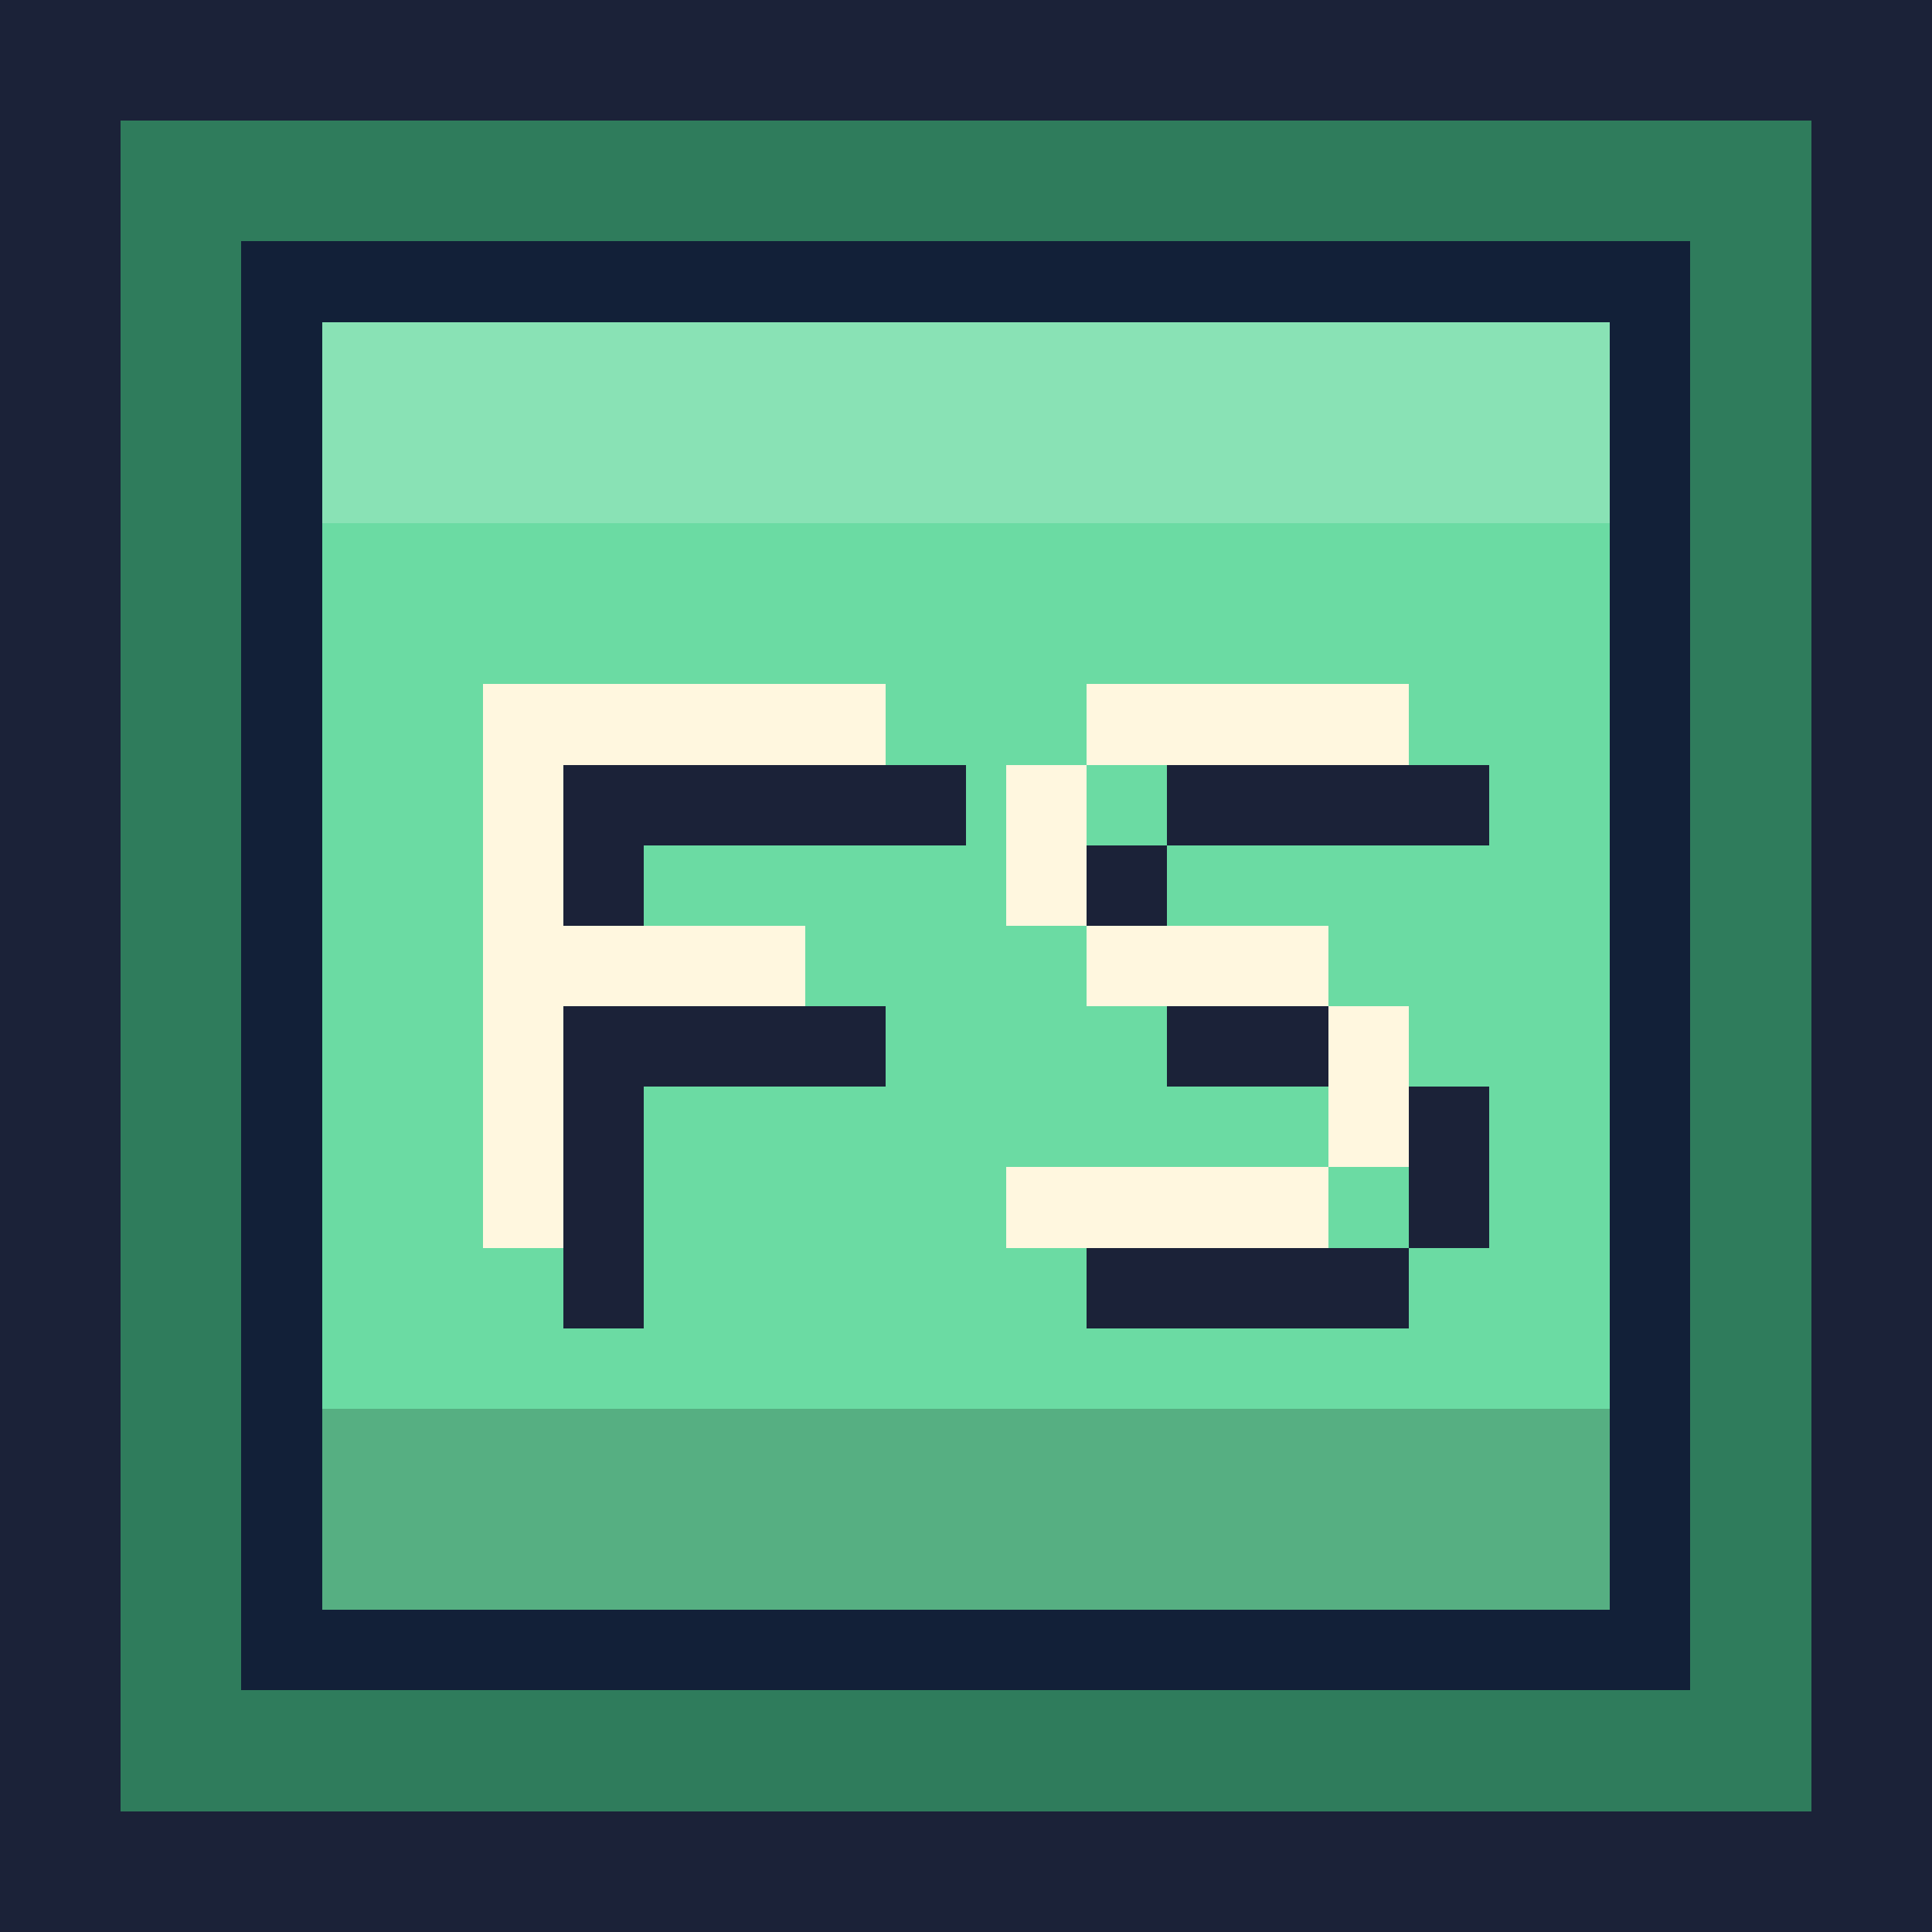
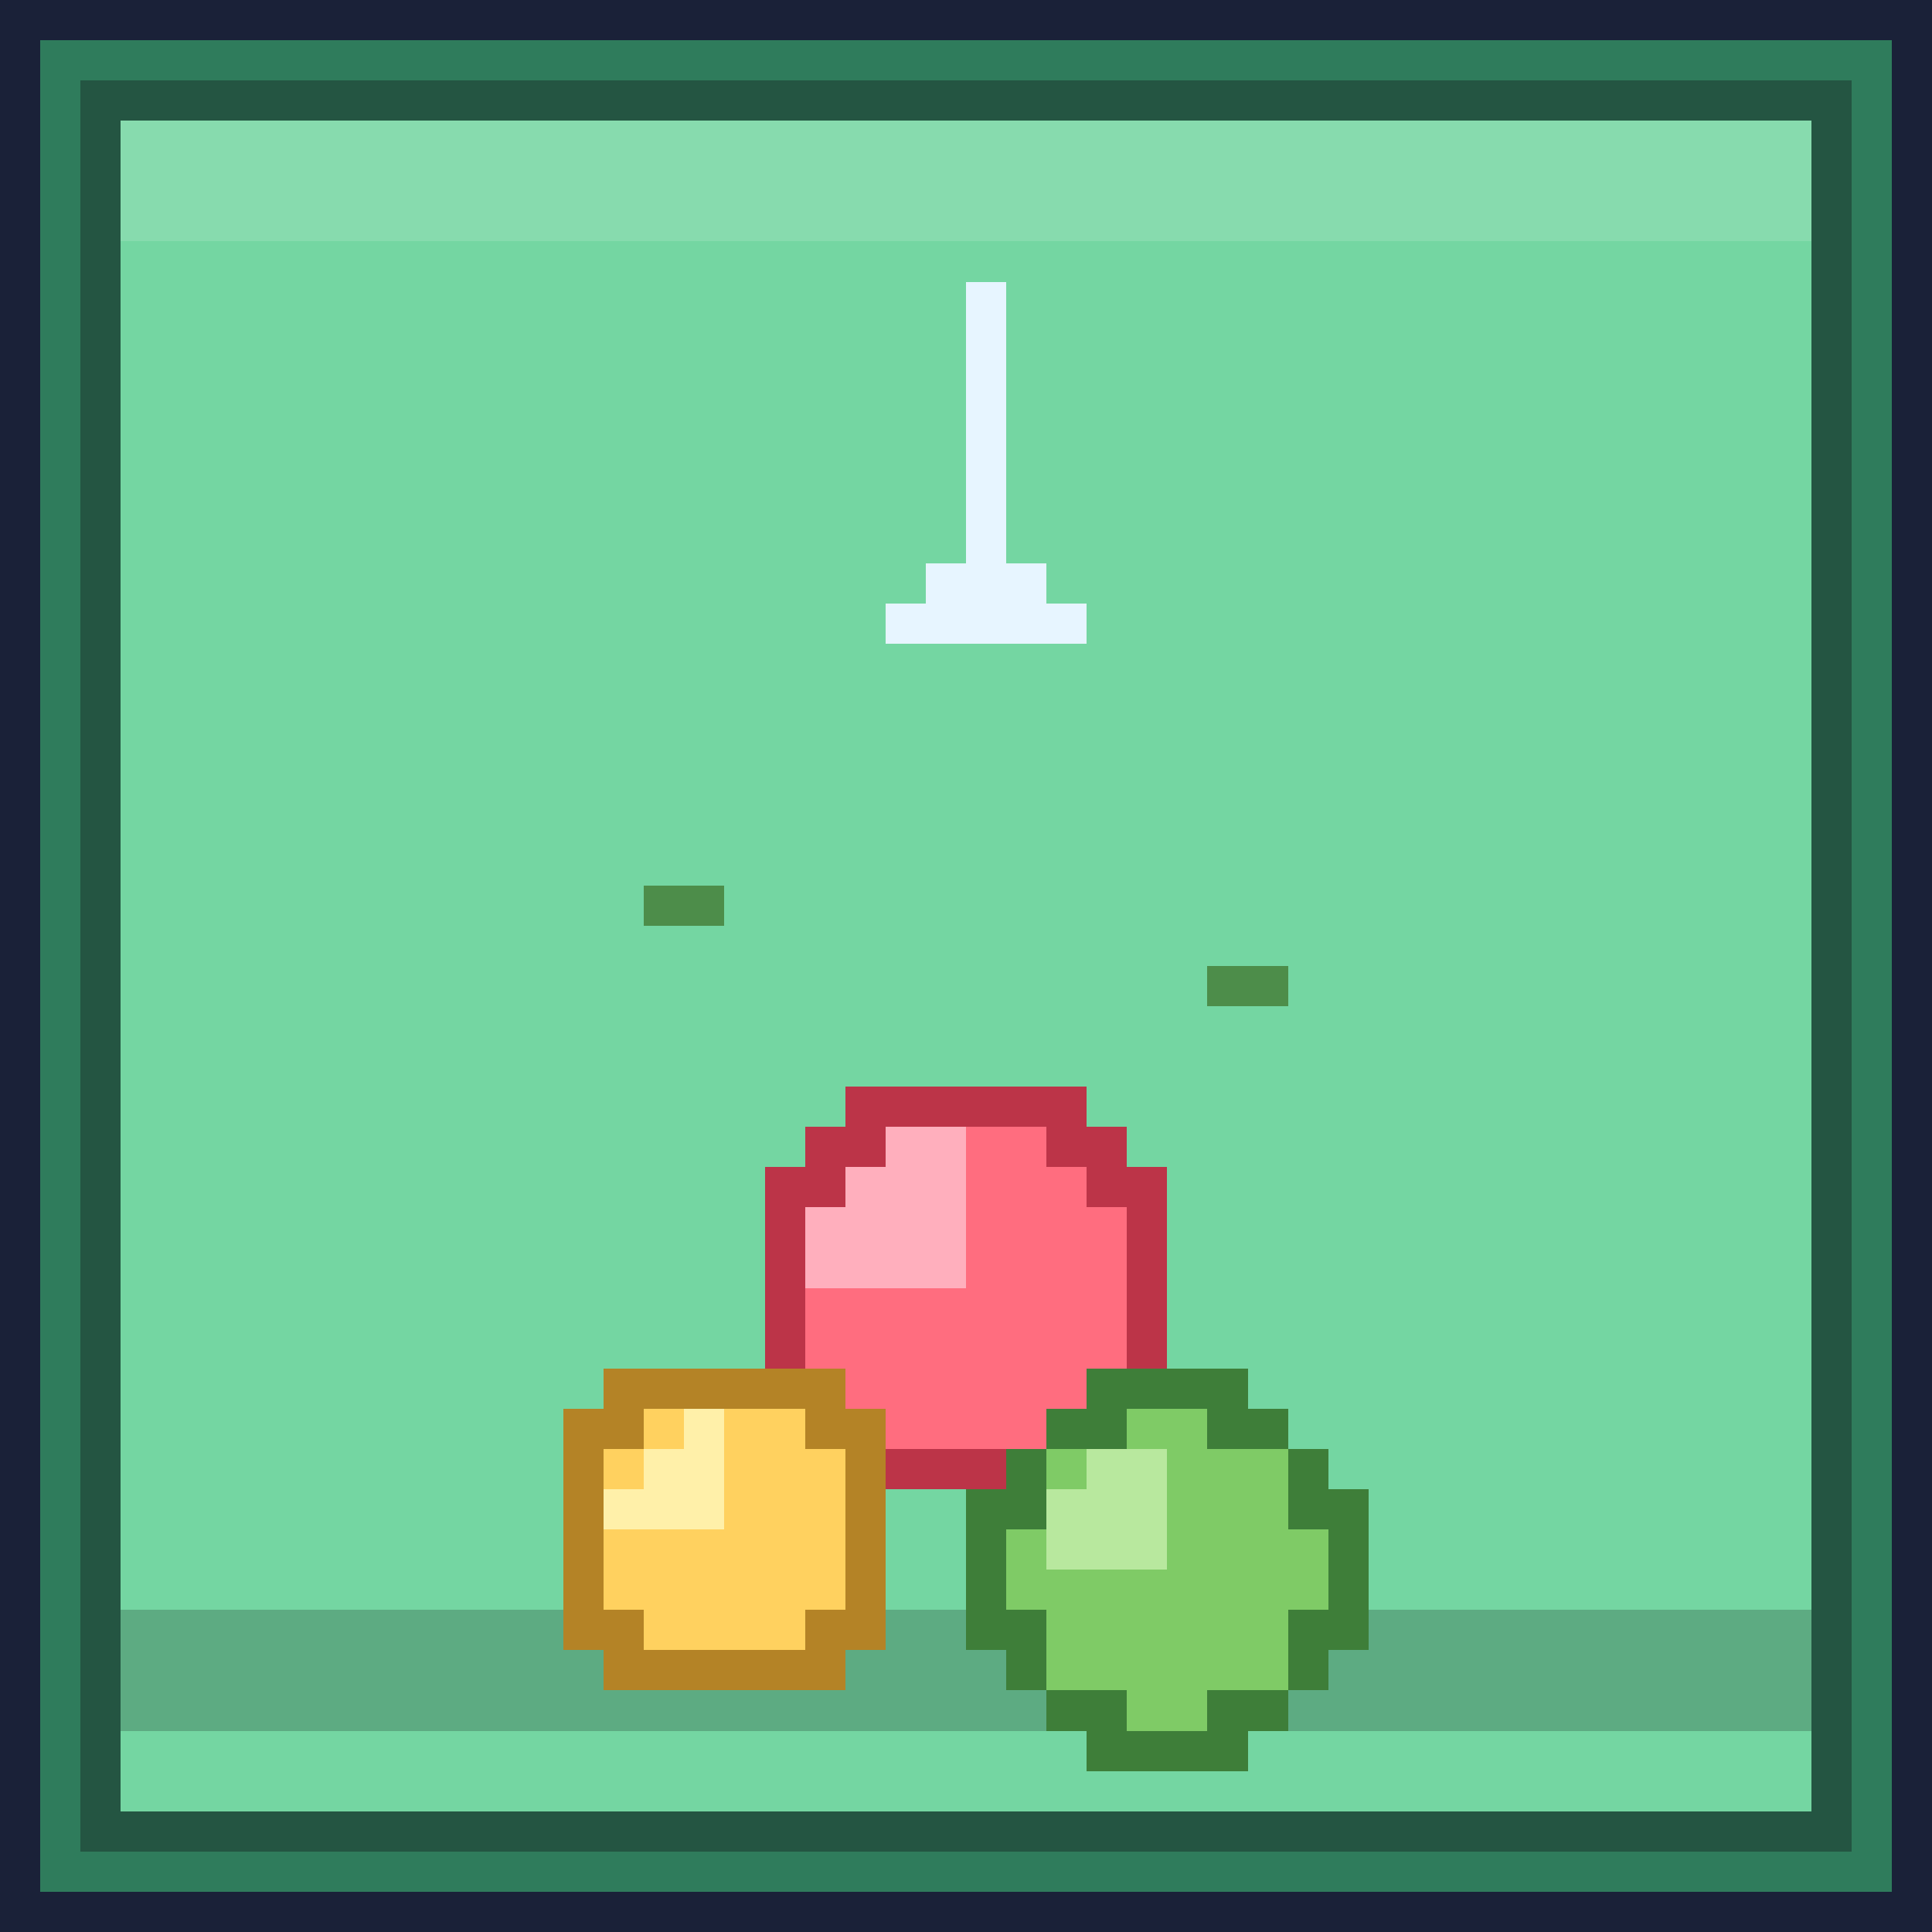
<svg xmlns="http://www.w3.org/2000/svg" viewBox="0 0 96 96" shape-rendering="crispEdges" role="img">
-   <rect x="0" y="0" width="96" height="96" fill="#1b2238" />
-   <rect x="6" y="6" width="84" height="84" fill="#2f7c5c" />
-   <rect x="12" y="12" width="72" height="72" fill="#122038" />
-   <rect x="16" y="16" width="64" height="64" fill="#6bdba3" />
-   <rect x="16" y="16" width="64" height="10" fill="#ffffff33" />
-   <rect x="16" y="70" width="64" height="10" fill="#00000033" />
-   <rect x="28" y="38" width="4" height="4" fill="#1b2238" />
-   <rect x="24" y="34" width="4" height="4" fill="#fff7df" />
-   <rect x="32" y="38" width="4" height="4" fill="#1b2238" />
-   <rect x="28" y="34" width="4" height="4" fill="#fff7df" />
-   <rect x="36" y="38" width="4" height="4" fill="#1b2238" />
-   <rect x="32" y="34" width="4" height="4" fill="#fff7df" />
-   <rect x="40" y="38" width="4" height="4" fill="#1b2238" />
-   <rect x="36" y="34" width="4" height="4" fill="#fff7df" />
-   <rect x="44" y="38" width="4" height="4" fill="#1b2238" />
-   <rect x="40" y="34" width="4" height="4" fill="#fff7df" />
-   <rect x="28" y="42" width="4" height="4" fill="#1b2238" />
-   <rect x="24" y="38" width="4" height="4" fill="#fff7df" />
-   <rect x="28" y="46" width="4" height="4" fill="#1b2238" />
-   <rect x="24" y="42" width="4" height="4" fill="#fff7df" />
-   <rect x="28" y="50" width="4" height="4" fill="#1b2238" />
-   <rect x="24" y="46" width="4" height="4" fill="#fff7df" />
-   <rect x="32" y="50" width="4" height="4" fill="#1b2238" />
-   <rect x="28" y="46" width="4" height="4" fill="#fff7df" />
-   <rect x="36" y="50" width="4" height="4" fill="#1b2238" />
-   <rect x="32" y="46" width="4" height="4" fill="#fff7df" />
-   <rect x="40" y="50" width="4" height="4" fill="#1b2238" />
-   <rect x="36" y="46" width="4" height="4" fill="#fff7df" />
-   <rect x="28" y="54" width="4" height="4" fill="#1b2238" />
-   <rect x="24" y="50" width="4" height="4" fill="#fff7df" />
-   <rect x="28" y="58" width="4" height="4" fill="#1b2238" />
-   <rect x="24" y="54" width="4" height="4" fill="#fff7df" />
-   <rect x="28" y="62" width="4" height="4" fill="#1b2238" />
-   <rect x="24" y="58" width="4" height="4" fill="#fff7df" />
-   <rect x="58" y="38" width="4" height="4" fill="#1b2238" />
-   <rect x="54" y="34" width="4" height="4" fill="#fff7df" />
-   <rect x="62" y="38" width="4" height="4" fill="#1b2238" />
-   <rect x="58" y="34" width="4" height="4" fill="#fff7df" />
-   <rect x="66" y="38" width="4" height="4" fill="#1b2238" />
-   <rect x="62" y="34" width="4" height="4" fill="#fff7df" />
-   <rect x="70" y="38" width="4" height="4" fill="#1b2238" />
-   <rect x="66" y="34" width="4" height="4" fill="#fff7df" />
-   <rect x="54" y="42" width="4" height="4" fill="#1b2238" />
-   <rect x="50" y="38" width="4" height="4" fill="#fff7df" />
-   <rect x="54" y="46" width="4" height="4" fill="#1b2238" />
-   <rect x="50" y="42" width="4" height="4" fill="#fff7df" />
-   <rect x="58" y="50" width="4" height="4" fill="#1b2238" />
-   <rect x="54" y="46" width="4" height="4" fill="#fff7df" />
-   <rect x="62" y="50" width="4" height="4" fill="#1b2238" />
-   <rect x="58" y="46" width="4" height="4" fill="#fff7df" />
-   <rect x="66" y="50" width="4" height="4" fill="#1b2238" />
-   <rect x="62" y="46" width="4" height="4" fill="#fff7df" />
-   <rect x="70" y="54" width="4" height="4" fill="#1b2238" />
-   <rect x="66" y="50" width="4" height="4" fill="#fff7df" />
-   <rect x="70" y="58" width="4" height="4" fill="#1b2238" />
-   <rect x="66" y="54" width="4" height="4" fill="#fff7df" />
-   <rect x="54" y="62" width="4" height="4" fill="#1b2238" />
-   <rect x="50" y="58" width="4" height="4" fill="#fff7df" />
-   <rect x="58" y="62" width="4" height="4" fill="#1b2238" />
-   <rect x="54" y="58" width="4" height="4" fill="#fff7df" />
-   <rect x="62" y="62" width="4" height="4" fill="#1b2238" />
-   <rect x="58" y="58" width="4" height="4" fill="#fff7df" />
-   <rect x="66" y="62" width="4" height="4" fill="#1b2238" />
-   <rect x="62" y="58" width="4" height="4" fill="#fff7df" />
+   <rect x="0" y="0" width="96" height="96" fill="#1a2138" />
+   <rect x="2" y="2" width="92" height="92" fill="#2f7c5c" />
+   <rect x="4" y="4" width="88" height="88" fill="#245542" />
+   <rect x="6" y="6" width="84" height="84" fill="#74d6a2" />
+   <rect x="6" y="6" width="84" height="6" fill="#ffffff22" />
+   <rect x="6" y="80" width="84" height="6" fill="#00000033" />
+   <rect x="48" y="14" width="2" height="14" fill="#e7f5ff" />
+   <rect x="46" y="28" width="6" height="2" fill="#e7f5ff" />
+   <rect x="44" y="30" width="10" height="2" fill="#e7f5ff" />
+   <rect x="42" y="54" width="2" height="2" fill="#bc3448" />
+   <rect x="44" y="54" width="2" height="2" fill="#bc3448" />
+   <rect x="46" y="54" width="2" height="2" fill="#bc3448" />
+   <rect x="48" y="54" width="2" height="2" fill="#bc3448" />
+   <rect x="50" y="54" width="2" height="2" fill="#bc3448" />
+   <rect x="52" y="54" width="2" height="2" fill="#bc3448" />
+   <rect x="40" y="56" width="2" height="2" fill="#bc3448" />
+   <rect x="42" y="56" width="2" height="2" fill="#bc3448" />
+   <rect x="44" y="56" width="2" height="2" fill="#ffafbd" />
+   <rect x="46" y="56" width="2" height="2" fill="#ffafbd" />
+   <rect x="48" y="56" width="2" height="2" fill="#ff6d7f" />
+   <rect x="50" y="56" width="2" height="2" fill="#ff6d7f" />
+   <rect x="52" y="56" width="2" height="2" fill="#bc3448" />
+   <rect x="54" y="56" width="2" height="2" fill="#bc3448" />
+   <rect x="38" y="58" width="2" height="2" fill="#bc3448" />
+   <rect x="40" y="58" width="2" height="2" fill="#bc3448" />
+   <rect x="42" y="58" width="2" height="2" fill="#ffafbd" />
+   <rect x="44" y="58" width="2" height="2" fill="#ffafbd" />
+   <rect x="46" y="58" width="2" height="2" fill="#ffafbd" />
+   <rect x="48" y="58" width="2" height="2" fill="#ff6d7f" />
+   <rect x="50" y="58" width="2" height="2" fill="#ff6d7f" />
+   <rect x="52" y="58" width="2" height="2" fill="#ff6d7f" />
+   <rect x="54" y="58" width="2" height="2" fill="#bc3448" />
+   <rect x="56" y="58" width="2" height="2" fill="#bc3448" />
+   <rect x="38" y="60" width="2" height="2" fill="#bc3448" />
+   <rect x="40" y="60" width="2" height="2" fill="#ffafbd" />
+   <rect x="42" y="60" width="2" height="2" fill="#ffafbd" />
+   <rect x="44" y="60" width="2" height="2" fill="#ffafbd" />
+   <rect x="46" y="60" width="2" height="2" fill="#ffafbd" />
+   <rect x="48" y="60" width="2" height="2" fill="#ff6d7f" />
+   <rect x="50" y="60" width="2" height="2" fill="#ff6d7f" />
+   <rect x="52" y="60" width="2" height="2" fill="#ff6d7f" />
+   <rect x="54" y="60" width="2" height="2" fill="#ff6d7f" />
+   <rect x="56" y="60" width="2" height="2" fill="#bc3448" />
+   <rect x="38" y="62" width="2" height="2" fill="#bc3448" />
+   <rect x="40" y="62" width="2" height="2" fill="#ffafbd" />
+   <rect x="42" y="62" width="2" height="2" fill="#ffafbd" />
+   <rect x="44" y="62" width="2" height="2" fill="#ffafbd" />
+   <rect x="46" y="62" width="2" height="2" fill="#ffafbd" />
+   <rect x="48" y="62" width="2" height="2" fill="#ff6d7f" />
+   <rect x="50" y="62" width="2" height="2" fill="#ff6d7f" />
+   <rect x="52" y="62" width="2" height="2" fill="#ff6d7f" />
+   <rect x="54" y="62" width="2" height="2" fill="#ff6d7f" />
+   <rect x="56" y="62" width="2" height="2" fill="#bc3448" />
+   <rect x="38" y="64" width="2" height="2" fill="#bc3448" />
+   <rect x="40" y="64" width="2" height="2" fill="#ff6d7f" />
+   <rect x="42" y="64" width="2" height="2" fill="#ff6d7f" />
+   <rect x="44" y="64" width="2" height="2" fill="#ff6d7f" />
+   <rect x="46" y="64" width="2" height="2" fill="#ff6d7f" />
+   <rect x="48" y="64" width="2" height="2" fill="#ff6d7f" />
+   <rect x="50" y="64" width="2" height="2" fill="#ff6d7f" />
+   <rect x="52" y="64" width="2" height="2" fill="#ff6d7f" />
+   <rect x="54" y="64" width="2" height="2" fill="#ff6d7f" />
+   <rect x="56" y="64" width="2" height="2" fill="#bc3448" />
+   <rect x="38" y="66" width="2" height="2" fill="#bc3448" />
+   <rect x="40" y="66" width="2" height="2" fill="#ff6d7f" />
+   <rect x="42" y="66" width="2" height="2" fill="#ff6d7f" />
+   <rect x="44" y="66" width="2" height="2" fill="#ff6d7f" />
+   <rect x="46" y="66" width="2" height="2" fill="#ff6d7f" />
+   <rect x="48" y="66" width="2" height="2" fill="#ff6d7f" />
+   <rect x="50" y="66" width="2" height="2" fill="#ff6d7f" />
+   <rect x="52" y="66" width="2" height="2" fill="#ff6d7f" />
+   <rect x="54" y="66" width="2" height="2" fill="#ff6d7f" />
+   <rect x="56" y="66" width="2" height="2" fill="#bc3448" />
+   <rect x="38" y="68" width="2" height="2" fill="#bc3448" />
+   <rect x="40" y="68" width="2" height="2" fill="#bc3448" />
+   <rect x="42" y="68" width="2" height="2" fill="#ff6d7f" />
+   <rect x="44" y="68" width="2" height="2" fill="#ff6d7f" />
+   <rect x="46" y="68" width="2" height="2" fill="#ff6d7f" />
+   <rect x="48" y="68" width="2" height="2" fill="#ff6d7f" />
+   <rect x="50" y="68" width="2" height="2" fill="#ff6d7f" />
+   <rect x="52" y="68" width="2" height="2" fill="#ff6d7f" />
+   <rect x="54" y="68" width="2" height="2" fill="#bc3448" />
+   <rect x="56" y="68" width="2" height="2" fill="#bc3448" />
+   <rect x="40" y="70" width="2" height="2" fill="#bc3448" />
+   <rect x="42" y="70" width="2" height="2" fill="#bc3448" />
+   <rect x="44" y="70" width="2" height="2" fill="#ff6d7f" />
+   <rect x="46" y="70" width="2" height="2" fill="#ff6d7f" />
+   <rect x="48" y="70" width="2" height="2" fill="#ff6d7f" />
+   <rect x="50" y="70" width="2" height="2" fill="#ff6d7f" />
+   <rect x="52" y="70" width="2" height="2" fill="#bc3448" />
+   <rect x="54" y="70" width="2" height="2" fill="#bc3448" />
+   <rect x="42" y="72" width="2" height="2" fill="#bc3448" />
+   <rect x="44" y="72" width="2" height="2" fill="#bc3448" />
+   <rect x="46" y="72" width="2" height="2" fill="#bc3448" />
+   <rect x="48" y="72" width="2" height="2" fill="#bc3448" />
+   <rect x="50" y="72" width="2" height="2" fill="#bc3448" />
+   <rect x="52" y="72" width="2" height="2" fill="#bc3448" />
+   <rect x="30" y="68" width="2" height="2" fill="#b48326" />
+   <rect x="32" y="68" width="2" height="2" fill="#b48326" />
+   <rect x="34" y="68" width="2" height="2" fill="#b48326" />
+   <rect x="36" y="68" width="2" height="2" fill="#b48326" />
+   <rect x="38" y="68" width="2" height="2" fill="#b48326" />
+   <rect x="40" y="68" width="2" height="2" fill="#b48326" />
+   <rect x="28" y="70" width="2" height="2" fill="#b48326" />
+   <rect x="30" y="70" width="2" height="2" fill="#b48326" />
+   <rect x="32" y="70" width="2" height="2" fill="#ffd15f" />
+   <rect x="34" y="70" width="2" height="2" fill="#fff0a9" />
+   <rect x="36" y="70" width="2" height="2" fill="#ffd15f" />
+   <rect x="38" y="70" width="2" height="2" fill="#ffd15f" />
+   <rect x="40" y="70" width="2" height="2" fill="#b48326" />
+   <rect x="42" y="70" width="2" height="2" fill="#b48326" />
+   <rect x="28" y="72" width="2" height="2" fill="#b48326" />
+   <rect x="30" y="72" width="2" height="2" fill="#ffd15f" />
+   <rect x="32" y="72" width="2" height="2" fill="#fff0a9" />
+   <rect x="34" y="72" width="2" height="2" fill="#fff0a9" />
+   <rect x="36" y="72" width="2" height="2" fill="#ffd15f" />
+   <rect x="38" y="72" width="2" height="2" fill="#ffd15f" />
+   <rect x="40" y="72" width="2" height="2" fill="#ffd15f" />
+   <rect x="42" y="72" width="2" height="2" fill="#b48326" />
+   <rect x="28" y="74" width="2" height="2" fill="#b48326" />
+   <rect x="30" y="74" width="2" height="2" fill="#fff0a9" />
+   <rect x="32" y="74" width="2" height="2" fill="#fff0a9" />
+   <rect x="34" y="74" width="2" height="2" fill="#fff0a9" />
+   <rect x="36" y="74" width="2" height="2" fill="#ffd15f" />
+   <rect x="38" y="74" width="2" height="2" fill="#ffd15f" />
+   <rect x="40" y="74" width="2" height="2" fill="#ffd15f" />
+   <rect x="42" y="74" width="2" height="2" fill="#b48326" />
+   <rect x="28" y="76" width="2" height="2" fill="#b48326" />
+   <rect x="30" y="76" width="2" height="2" fill="#ffd15f" />
+   <rect x="32" y="76" width="2" height="2" fill="#ffd15f" />
+   <rect x="34" y="76" width="2" height="2" fill="#ffd15f" />
+   <rect x="36" y="76" width="2" height="2" fill="#ffd15f" />
+   <rect x="38" y="76" width="2" height="2" fill="#ffd15f" />
+   <rect x="40" y="76" width="2" height="2" fill="#ffd15f" />
+   <rect x="42" y="76" width="2" height="2" fill="#b48326" />
+   <rect x="28" y="78" width="2" height="2" fill="#b48326" />
+   <rect x="30" y="78" width="2" height="2" fill="#ffd15f" />
+   <rect x="32" y="78" width="2" height="2" fill="#ffd15f" />
+   <rect x="34" y="78" width="2" height="2" fill="#ffd15f" />
+   <rect x="36" y="78" width="2" height="2" fill="#ffd15f" />
+   <rect x="38" y="78" width="2" height="2" fill="#ffd15f" />
+   <rect x="40" y="78" width="2" height="2" fill="#ffd15f" />
+   <rect x="42" y="78" width="2" height="2" fill="#b48326" />
+   <rect x="28" y="80" width="2" height="2" fill="#b48326" />
+   <rect x="30" y="80" width="2" height="2" fill="#b48326" />
+   <rect x="32" y="80" width="2" height="2" fill="#ffd15f" />
+   <rect x="34" y="80" width="2" height="2" fill="#ffd15f" />
+   <rect x="36" y="80" width="2" height="2" fill="#ffd15f" />
+   <rect x="38" y="80" width="2" height="2" fill="#ffd15f" />
+   <rect x="40" y="80" width="2" height="2" fill="#b48326" />
+   <rect x="42" y="80" width="2" height="2" fill="#b48326" />
+   <rect x="30" y="82" width="2" height="2" fill="#b48326" />
+   <rect x="32" y="82" width="2" height="2" fill="#b48326" />
+   <rect x="34" y="82" width="2" height="2" fill="#b48326" />
+   <rect x="36" y="82" width="2" height="2" fill="#b48326" />
+   <rect x="38" y="82" width="2" height="2" fill="#b48326" />
+   <rect x="40" y="82" width="2" height="2" fill="#b48326" />
+   <rect x="54" y="68" width="2" height="2" fill="#3e7e39" />
+   <rect x="56" y="68" width="2" height="2" fill="#3e7e39" />
+   <rect x="58" y="68" width="2" height="2" fill="#3e7e39" />
+   <rect x="60" y="68" width="2" height="2" fill="#3e7e39" />
+   <rect x="52" y="70" width="2" height="2" fill="#3e7e39" />
+   <rect x="54" y="70" width="2" height="2" fill="#3e7e39" />
+   <rect x="56" y="70" width="2" height="2" fill="#7fcb66" />
+   <rect x="58" y="70" width="2" height="2" fill="#7fcb66" />
+   <rect x="60" y="70" width="2" height="2" fill="#3e7e39" />
+   <rect x="62" y="70" width="2" height="2" fill="#3e7e39" />
+   <rect x="50" y="72" width="2" height="2" fill="#3e7e39" />
+   <rect x="52" y="72" width="2" height="2" fill="#7fcb66" />
+   <rect x="54" y="72" width="2" height="2" fill="#b8e89e" />
+   <rect x="56" y="72" width="2" height="2" fill="#b8e89e" />
+   <rect x="58" y="72" width="2" height="2" fill="#7fcb66" />
+   <rect x="60" y="72" width="2" height="2" fill="#7fcb66" />
+   <rect x="62" y="72" width="2" height="2" fill="#7fcb66" />
+   <rect x="64" y="72" width="2" height="2" fill="#3e7e39" />
+   <rect x="48" y="74" width="2" height="2" fill="#3e7e39" />
+   <rect x="50" y="74" width="2" height="2" fill="#3e7e39" />
+   <rect x="52" y="74" width="2" height="2" fill="#b8e89e" />
+   <rect x="54" y="74" width="2" height="2" fill="#b8e89e" />
+   <rect x="56" y="74" width="2" height="2" fill="#b8e89e" />
+   <rect x="58" y="74" width="2" height="2" fill="#7fcb66" />
+   <rect x="60" y="74" width="2" height="2" fill="#7fcb66" />
+   <rect x="62" y="74" width="2" height="2" fill="#7fcb66" />
+   <rect x="64" y="74" width="2" height="2" fill="#3e7e39" />
+   <rect x="66" y="74" width="2" height="2" fill="#3e7e39" />
+   <rect x="48" y="76" width="2" height="2" fill="#3e7e39" />
+   <rect x="50" y="76" width="2" height="2" fill="#7fcb66" />
+   <rect x="52" y="76" width="2" height="2" fill="#b8e89e" />
+   <rect x="54" y="76" width="2" height="2" fill="#b8e89e" />
+   <rect x="56" y="76" width="2" height="2" fill="#b8e89e" />
+   <rect x="58" y="76" width="2" height="2" fill="#7fcb66" />
+   <rect x="60" y="76" width="2" height="2" fill="#7fcb66" />
+   <rect x="62" y="76" width="2" height="2" fill="#7fcb66" />
+   <rect x="64" y="76" width="2" height="2" fill="#7fcb66" />
+   <rect x="66" y="76" width="2" height="2" fill="#3e7e39" />
+   <rect x="48" y="78" width="2" height="2" fill="#3e7e39" />
+   <rect x="50" y="78" width="2" height="2" fill="#7fcb66" />
+   <rect x="52" y="78" width="2" height="2" fill="#7fcb66" />
+   <rect x="54" y="78" width="2" height="2" fill="#7fcb66" />
+   <rect x="56" y="78" width="2" height="2" fill="#7fcb66" />
+   <rect x="58" y="78" width="2" height="2" fill="#7fcb66" />
+   <rect x="60" y="78" width="2" height="2" fill="#7fcb66" />
+   <rect x="62" y="78" width="2" height="2" fill="#7fcb66" />
+   <rect x="64" y="78" width="2" height="2" fill="#7fcb66" />
+   <rect x="66" y="78" width="2" height="2" fill="#3e7e39" />
+   <rect x="48" y="80" width="2" height="2" fill="#3e7e39" />
+   <rect x="50" y="80" width="2" height="2" fill="#3e7e39" />
+   <rect x="52" y="80" width="2" height="2" fill="#7fcb66" />
+   <rect x="54" y="80" width="2" height="2" fill="#7fcb66" />
+   <rect x="56" y="80" width="2" height="2" fill="#7fcb66" />
+   <rect x="58" y="80" width="2" height="2" fill="#7fcb66" />
+   <rect x="60" y="80" width="2" height="2" fill="#7fcb66" />
+   <rect x="62" y="80" width="2" height="2" fill="#7fcb66" />
+   <rect x="64" y="80" width="2" height="2" fill="#3e7e39" />
+   <rect x="66" y="80" width="2" height="2" fill="#3e7e39" />
+   <rect x="50" y="82" width="2" height="2" fill="#3e7e39" />
+   <rect x="52" y="82" width="2" height="2" fill="#7fcb66" />
+   <rect x="54" y="82" width="2" height="2" fill="#7fcb66" />
+   <rect x="56" y="82" width="2" height="2" fill="#7fcb66" />
+   <rect x="58" y="82" width="2" height="2" fill="#7fcb66" />
+   <rect x="60" y="82" width="2" height="2" fill="#7fcb66" />
+   <rect x="62" y="82" width="2" height="2" fill="#7fcb66" />
+   <rect x="64" y="82" width="2" height="2" fill="#3e7e39" />
+   <rect x="52" y="84" width="2" height="2" fill="#3e7e39" />
+   <rect x="54" y="84" width="2" height="2" fill="#3e7e39" />
+   <rect x="56" y="84" width="2" height="2" fill="#7fcb66" />
+   <rect x="58" y="84" width="2" height="2" fill="#7fcb66" />
+   <rect x="60" y="84" width="2" height="2" fill="#3e7e39" />
+   <rect x="62" y="84" width="2" height="2" fill="#3e7e39" />
+   <rect x="54" y="86" width="2" height="2" fill="#3e7e39" />
+   <rect x="56" y="86" width="2" height="2" fill="#3e7e39" />
+   <rect x="58" y="86" width="2" height="2" fill="#3e7e39" />
+   <rect x="60" y="86" width="2" height="2" fill="#3e7e39" />
+   <rect x="32" y="44" width="4" height="2" fill="#4d8d4a" />
+   <rect x="60" y="48" width="4" height="2" fill="#4d8d4a" />
</svg>
